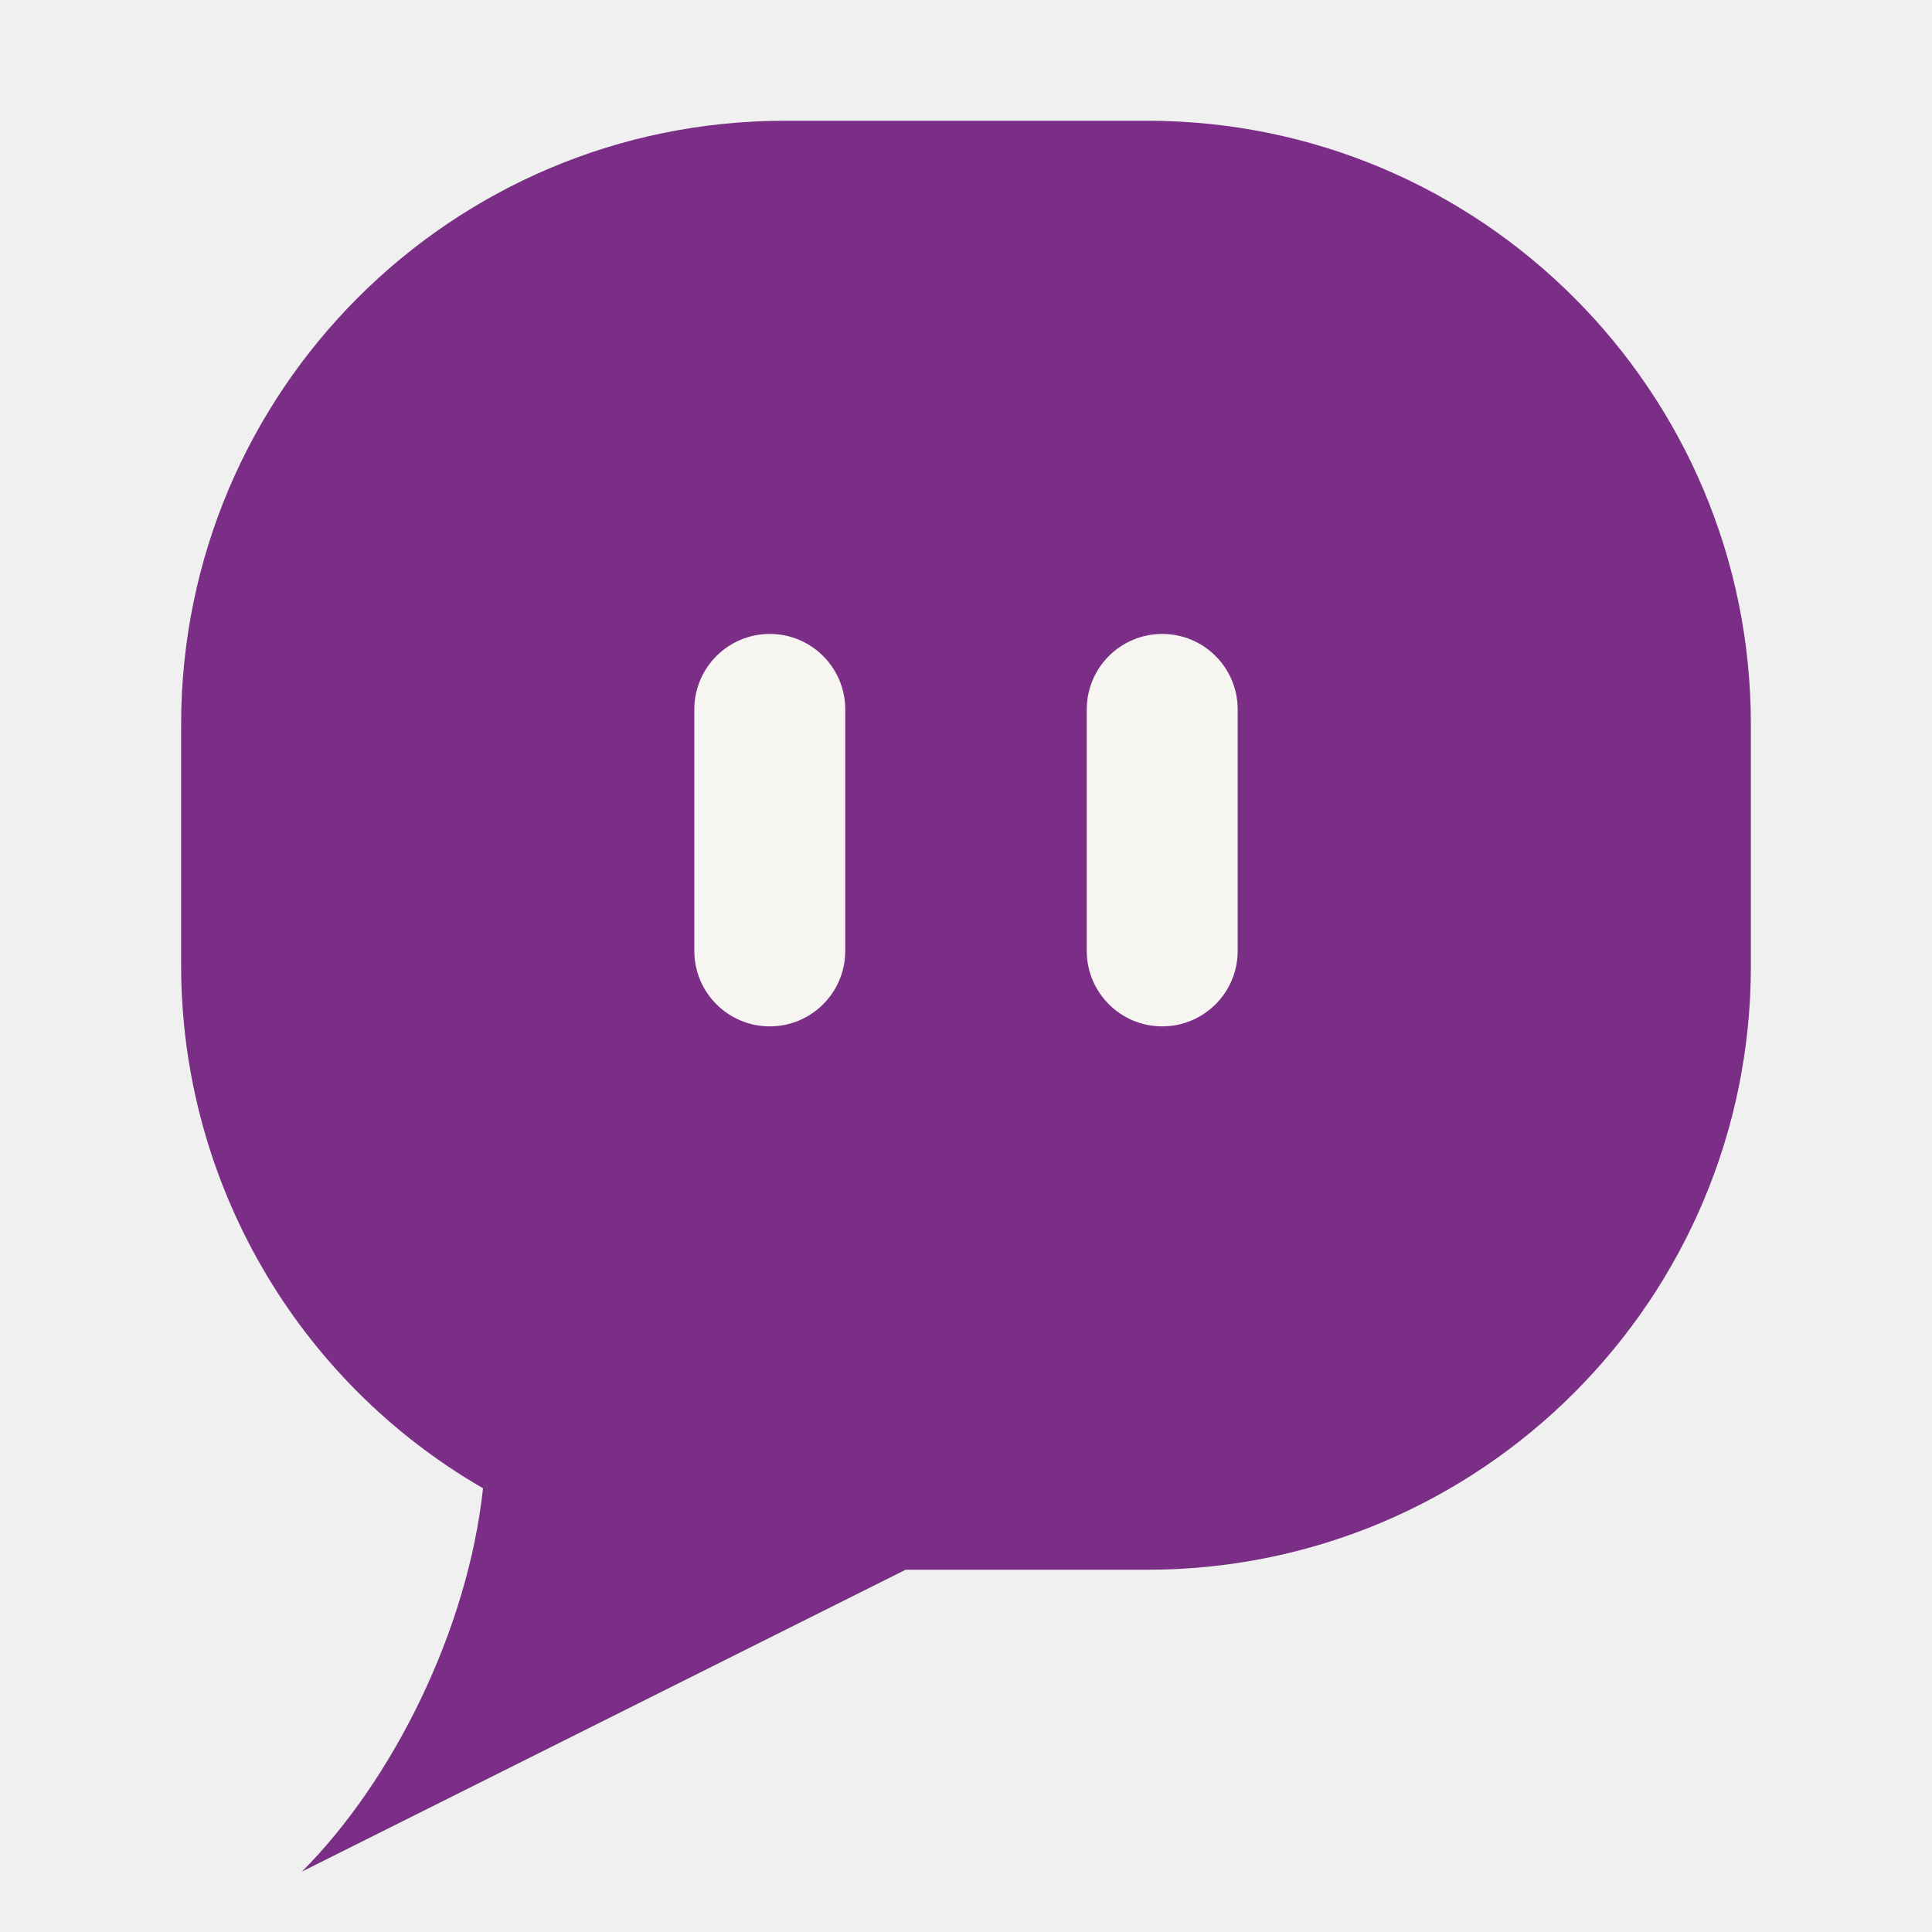
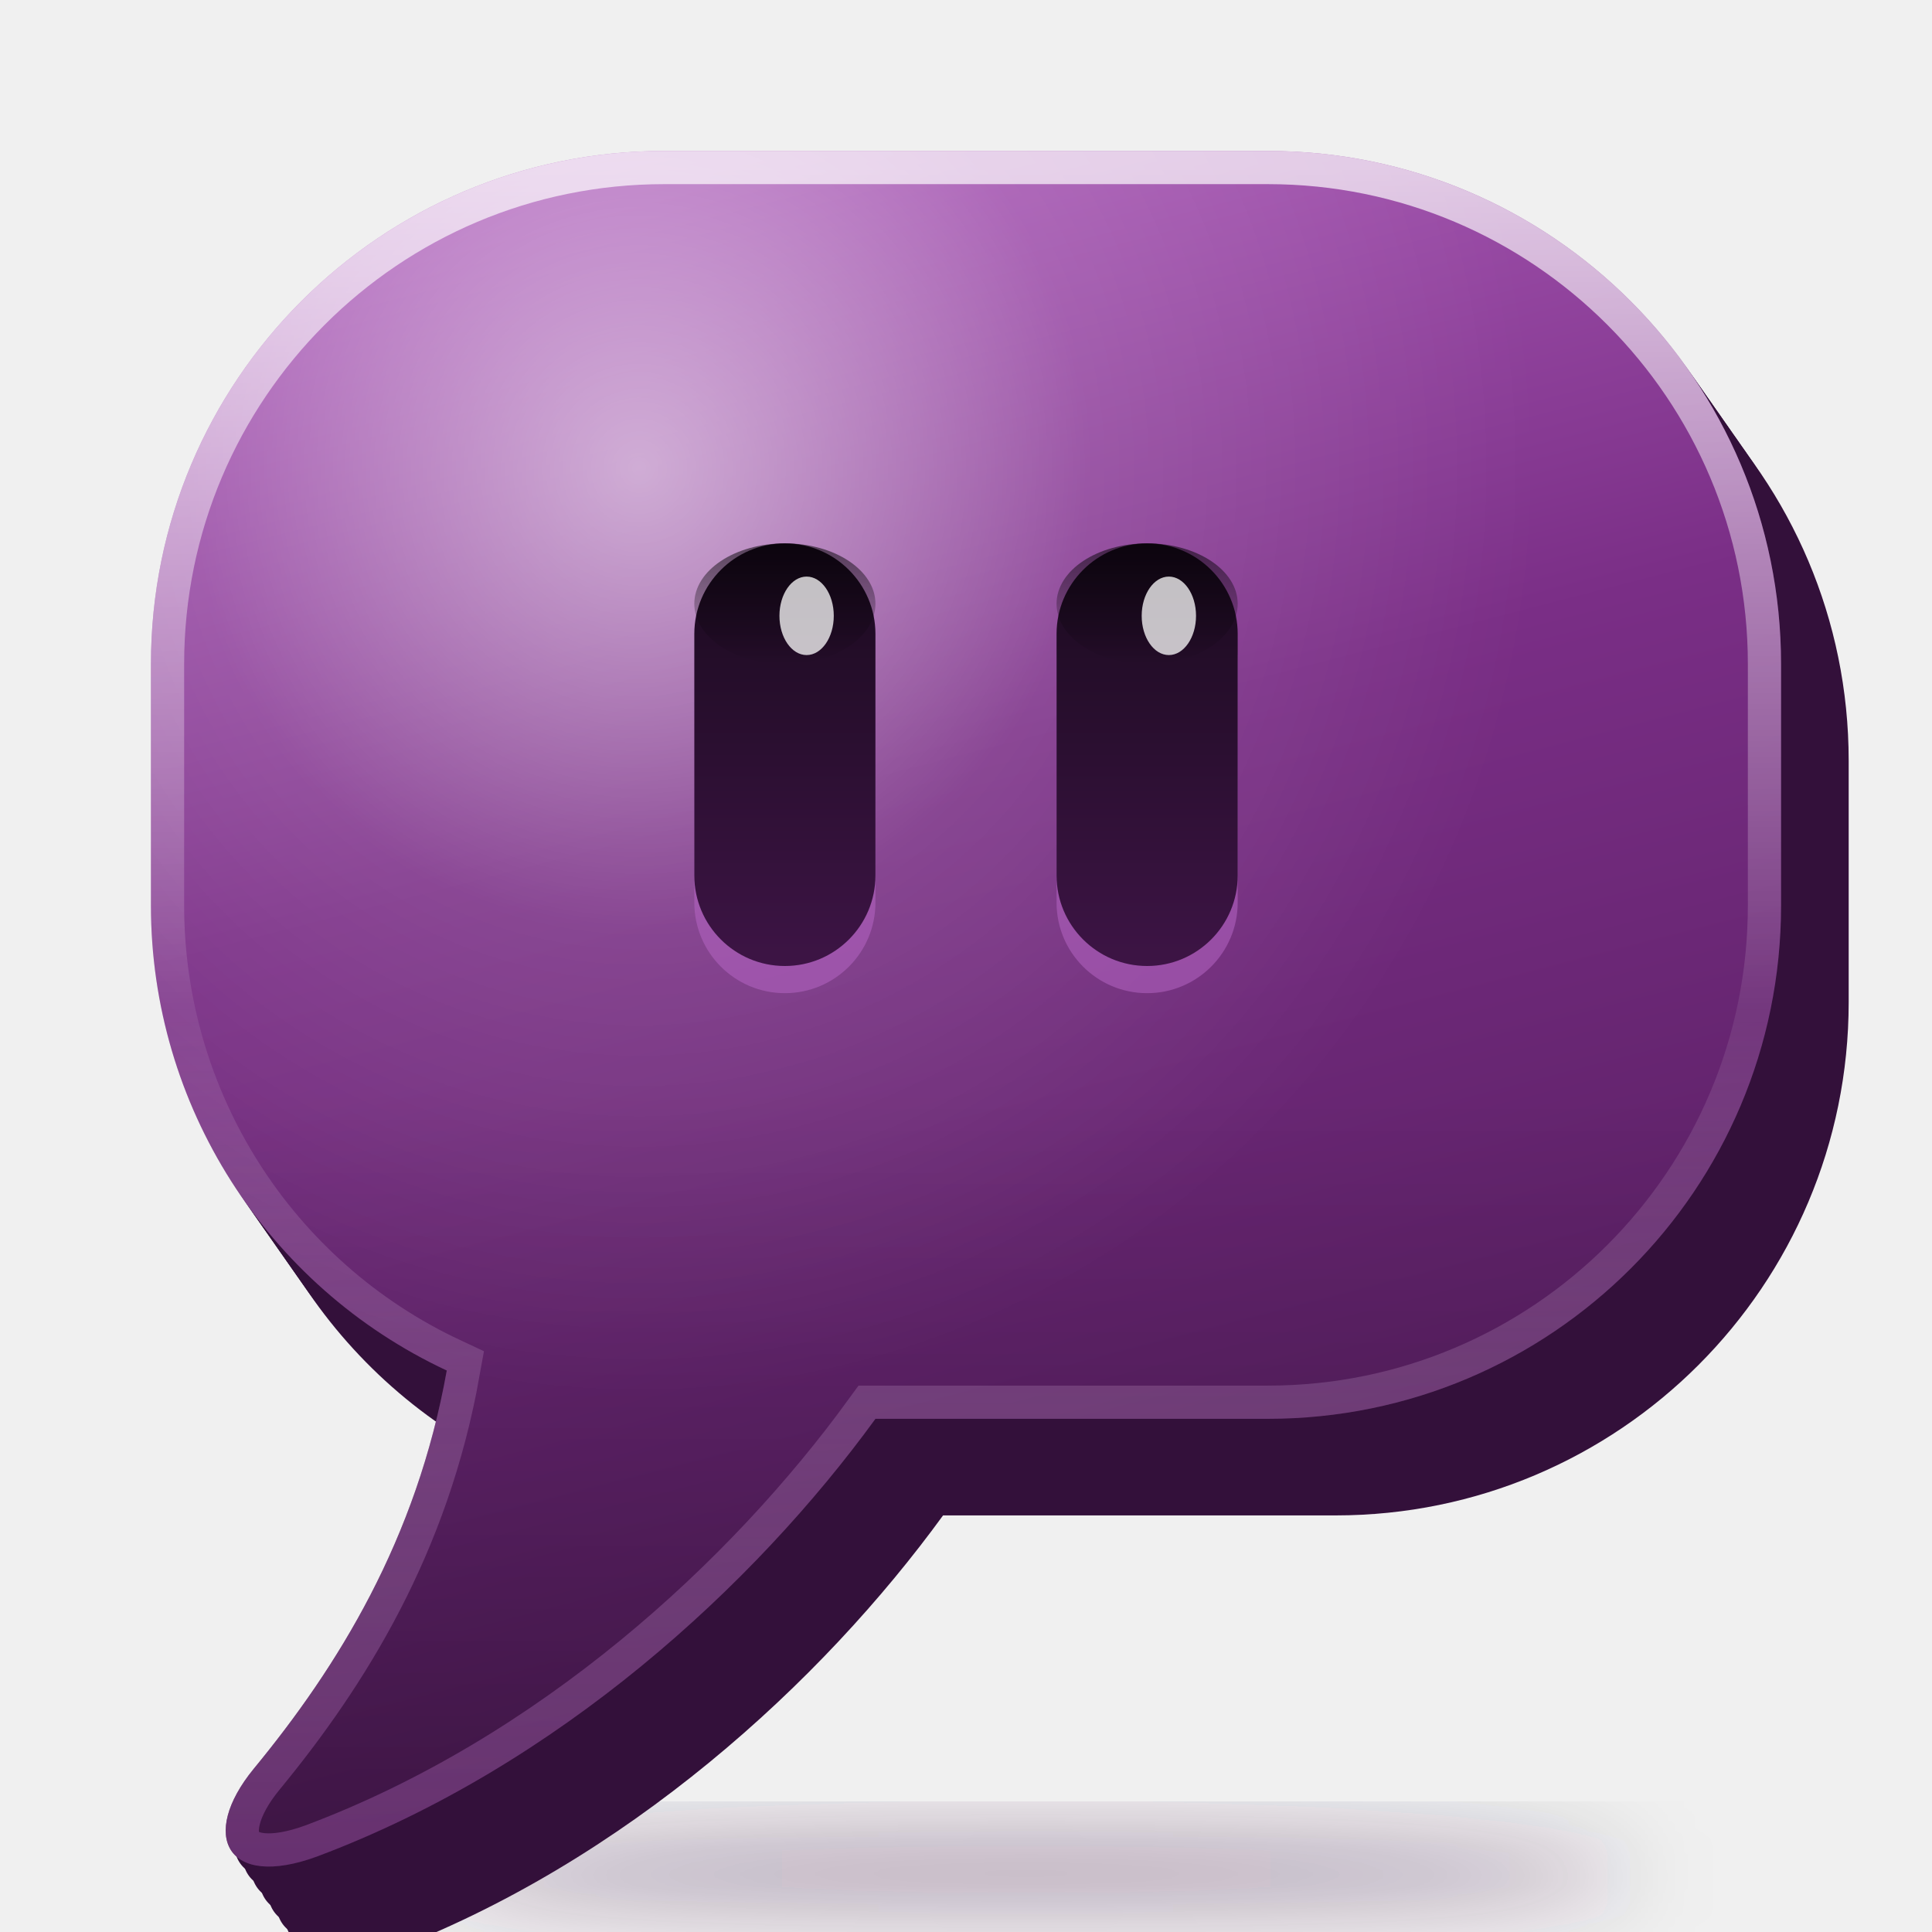
<svg xmlns="http://www.w3.org/2000/svg" viewBox="0 0 64 64" width="64" height="64" role="img" aria-label="Folks">
-   <path fill="#7A2E86" d="M26 4H38A20 20 0 0 1 58 24V32A20 20 0 0 1 38 52H30L10 62C13 59 15.5 54 16 49.3A20 20 0 0 1 6 32V24A20 20 0 0 1 26 4Z" />
-   <rect x="23" y="21" width="5" height="13" rx="2.5" fill="#F7F5F2" />
-   <rect x="36" y="21" width="5" height="13" rx="2.5" fill="#F7F5F2" />
+   <defs>
+     <linearGradient id="folks-face" x1="0" y1="0" x2="0.25" y2="1">
+       <stop offset="0" stop-color="#B565C2" />
+       <stop offset="0.45" stop-color="#7A2E86" />
+       <stop offset="1" stop-color="#521C5B" />
+     </linearGradient>
+     <radialGradient id="folks-spec" cx="0.3" cy="0.18" r="0.55">
+       <stop offset="0" stop-color="#fff" stop-opacity="0.55" />
+       <stop offset="0.5" stop-color="#fff" stop-opacity="0.12" />
+       <stop offset="1" stop-color="#fff" stop-opacity="0" />
+     </radialGradient>
+     <linearGradient id="folks-rim" x1="0" y1="0" x2="0" y2="1">
+       <stop offset="0" stop-color="#fff" stop-opacity="0.7" />
+       <stop offset="0.5" stop-color="#fff" stop-opacity="0.08" />
+       <stop offset="1" stop-color="#B565C2" stop-opacity="0.35" />
+     </linearGradient>
+     <linearGradient id="folks-ao" x1="0" y1="0" x2="0" y2="1">
+       <stop offset="0.55" stop-color="#000" stop-opacity="0" />
+       <stop offset="1" stop-color="#000" stop-opacity="0.28" />
+     </linearGradient>
+     <linearGradient id="folks-eye" x1="0" y1="0" x2="0" y2="1">
+       <stop offset="0" stop-color="#1A0A1E" />
+       <stop offset="1" stop-color="#3D1445" />
+     </linearGradient>
+     <linearGradient id="folks-eyeshade" x1="0" y1="0" x2="0" y2="1">
+       <stop offset="0" stop-color="#000" stop-opacity="0.55" />
+       <stop offset="1" stop-color="#000" stop-opacity="0" />
+     </linearGradient>
+     <clipPath id="folks-clip">
+       <path d="M22 5H42A17 17 0 0 1 59 22V30A17 17 0 0 1 42 47H29C25 52.5 18.5 58.5 10.5 61.5C7.5 62.6 6.6 60.8 8.4 58.6C11.2 55.2 13.8 51 14.8 45.4A17 17 0 0 1 5 30V22A17 17 0 0 1 22 5Z" />
+     </clipPath>
+     <filter id="folks-soft" x="-20%" y="-20%" width="140%" height="160%">
+       <feGaussianBlur stdDeviation="1.6" />
+     </filter>
+   </defs>
+   <g>
+     <ellipse cx="34" cy="62.2" rx="20" ry="1.8" fill="#33103A" fill-opacity="0.28" filter="url(#folks-soft)" />
+     <path d="M22 5H42A17 17 0 0 1 59 22V30A17 17 0 0 1 42 47H29C25 52.5 18.5 58.5 10.5 61.5C7.5 62.6 6.6 60.8 8.4 58.6C11.2 55.2 13.8 51 14.8 45.4A17 17 0 0 1 5 30V22A17 17 0 0 1 22 5Z" fill="#33103A" transform="translate(0.28 0.40)" />
+     <path d="M22 5H42A17 17 0 0 1 59 22V30A17 17 0 0 1 42 47H29C25 52.5 18.5 58.5 10.5 61.5C7.5 62.6 6.6 60.8 8.4 58.6C11.2 55.2 13.8 51 14.8 45.4A17 17 0 0 1 5 30V22A17 17 0 0 1 22 5Z" fill="#33103A" transform="translate(0.56 0.80)" />
+     <path d="M22 5H42A17 17 0 0 1 59 22V30A17 17 0 0 1 42 47H29C25 52.5 18.5 58.5 10.5 61.5C7.5 62.6 6.6 60.8 8.4 58.6C11.2 55.2 13.8 51 14.8 45.4A17 17 0 0 1 5 30V22A17 17 0 0 1 22 5Z" fill="#33103A" transform="translate(0.84 1.20)" />
+     <path d="M22 5H42A17 17 0 0 1 59 22V30A17 17 0 0 1 42 47H29C25 52.5 18.5 58.5 10.5 61.5C7.5 62.6 6.6 60.8 8.4 58.6C11.2 55.2 13.8 51 14.8 45.4A17 17 0 0 1 5 30V22A17 17 0 0 1 22 5Z" fill="#33103A" transform="translate(1.12 1.60)" />
+     <path d="M22 5H42A17 17 0 0 1 59 22V30A17 17 0 0 1 42 47H29C25 52.5 18.5 58.5 10.5 61.5C7.5 62.6 6.6 60.8 8.4 58.6C11.2 55.2 13.8 51 14.8 45.4A17 17 0 0 1 5 30V22A17 17 0 0 1 22 5Z" fill="#33103A" transform="translate(1.40 2.00)" />
+     <path d="M22 5H42A17 17 0 0 1 59 22V30A17 17 0 0 1 42 47H29C25 52.5 18.5 58.5 10.5 61.5C7.5 62.6 6.6 60.8 8.4 58.6C11.2 55.2 13.8 51 14.8 45.4A17 17 0 0 1 5 30V22A17 17 0 0 1 22 5Z" fill="#33103A" transform="translate(1.68 2.40)" />
+     <path d="M22 5H42A17 17 0 0 1 59 22V30A17 17 0 0 1 42 47H29C25 52.5 18.5 58.5 10.5 61.5C7.5 62.6 6.6 60.8 8.4 58.6C11.2 55.2 13.8 51 14.8 45.4A17 17 0 0 1 5 30V22A17 17 0 0 1 22 5Z" fill="#33103A" transform="translate(1.96 2.80)" />
+     <path d="M22 5H42A17 17 0 0 1 59 22V30A17 17 0 0 1 42 47H29C25 52.5 18.5 58.5 10.5 61.5C7.5 62.6 6.6 60.8 8.4 58.6C11.2 55.2 13.8 51 14.8 45.4A17 17 0 0 1 5 30V22A17 17 0 0 1 22 5Z" fill="#33103A" transform="translate(2.24 3.20)" />
+     <path d="M22 5H42A17 17 0 0 1 59 22V30A17 17 0 0 1 42 47H29C25 52.5 18.5 58.5 10.5 61.5C7.5 62.6 6.6 60.8 8.4 58.6C11.2 55.2 13.8 51 14.8 45.4A17 17 0 0 1 5 30V22A17 17 0 0 1 22 5Z" fill="url(#folks-face)" />
+     <path d="M22 5H42A17 17 0 0 1 59 22V30A17 17 0 0 1 42 47H29C25 52.5 18.5 58.5 10.5 61.5C7.5 62.6 6.6 60.8 8.4 58.6C11.2 55.2 13.8 51 14.8 45.4A17 17 0 0 1 5 30V22A17 17 0 0 1 22 5Z" fill="url(#folks-spec)" />
+     <path d="M22 5H42A17 17 0 0 1 59 22V30A17 17 0 0 1 42 47H29C25 52.5 18.5 58.5 10.5 61.5C7.5 62.6 6.6 60.8 8.4 58.6C11.2 55.2 13.8 51 14.8 45.4A17 17 0 0 1 5 30V22A17 17 0 0 1 22 5Z" fill="url(#folks-ao)" />
+     <g clip-path="url(#folks-clip)">
+       <path d="M22 5H42A17 17 0 0 1 59 22V30A17 17 0 0 1 42 47H29C25 52.5 18.5 58.5 10.5 61.5C7.5 62.6 6.6 60.8 8.4 58.6C11.2 55.2 13.8 51 14.8 45.4A17 17 0 0 1 5 30V22A17 17 0 0 1 22 5Z" fill="none" stroke="url(#folks-rim)" stroke-width="2.2" />
+     </g>
+     <rect fill="#B565C2" fill-opacity="0.55" x="23" y="18.9" width="6" height="14" rx="3" />
+     <rect fill="url(#folks-eye)" x="23" y="18" width="6" height="14" rx="3" />
+     <rect x="23" y="18" width="6" height="4" rx="3" fill="url(#folks-eyeshade)" />
+     <ellipse cx="26.72" cy="20.4" rx="0.9" ry="1.3" fill="#fff" fill-opacity="0.75" />
+     <rect fill="#B565C2" fill-opacity="0.55" x="35" y="18.9" width="6" height="14" rx="3" />
+     <rect fill="url(#folks-eye)" x="35" y="18" width="6" height="14" rx="3" />
+     <rect x="35" y="18" width="6" height="4" rx="3" fill="url(#folks-eyeshade)" />
+     <ellipse cx="38.72" cy="20.4" rx="0.9" ry="1.3" fill="#fff" fill-opacity="0.75" />
+   </g>
</svg>
